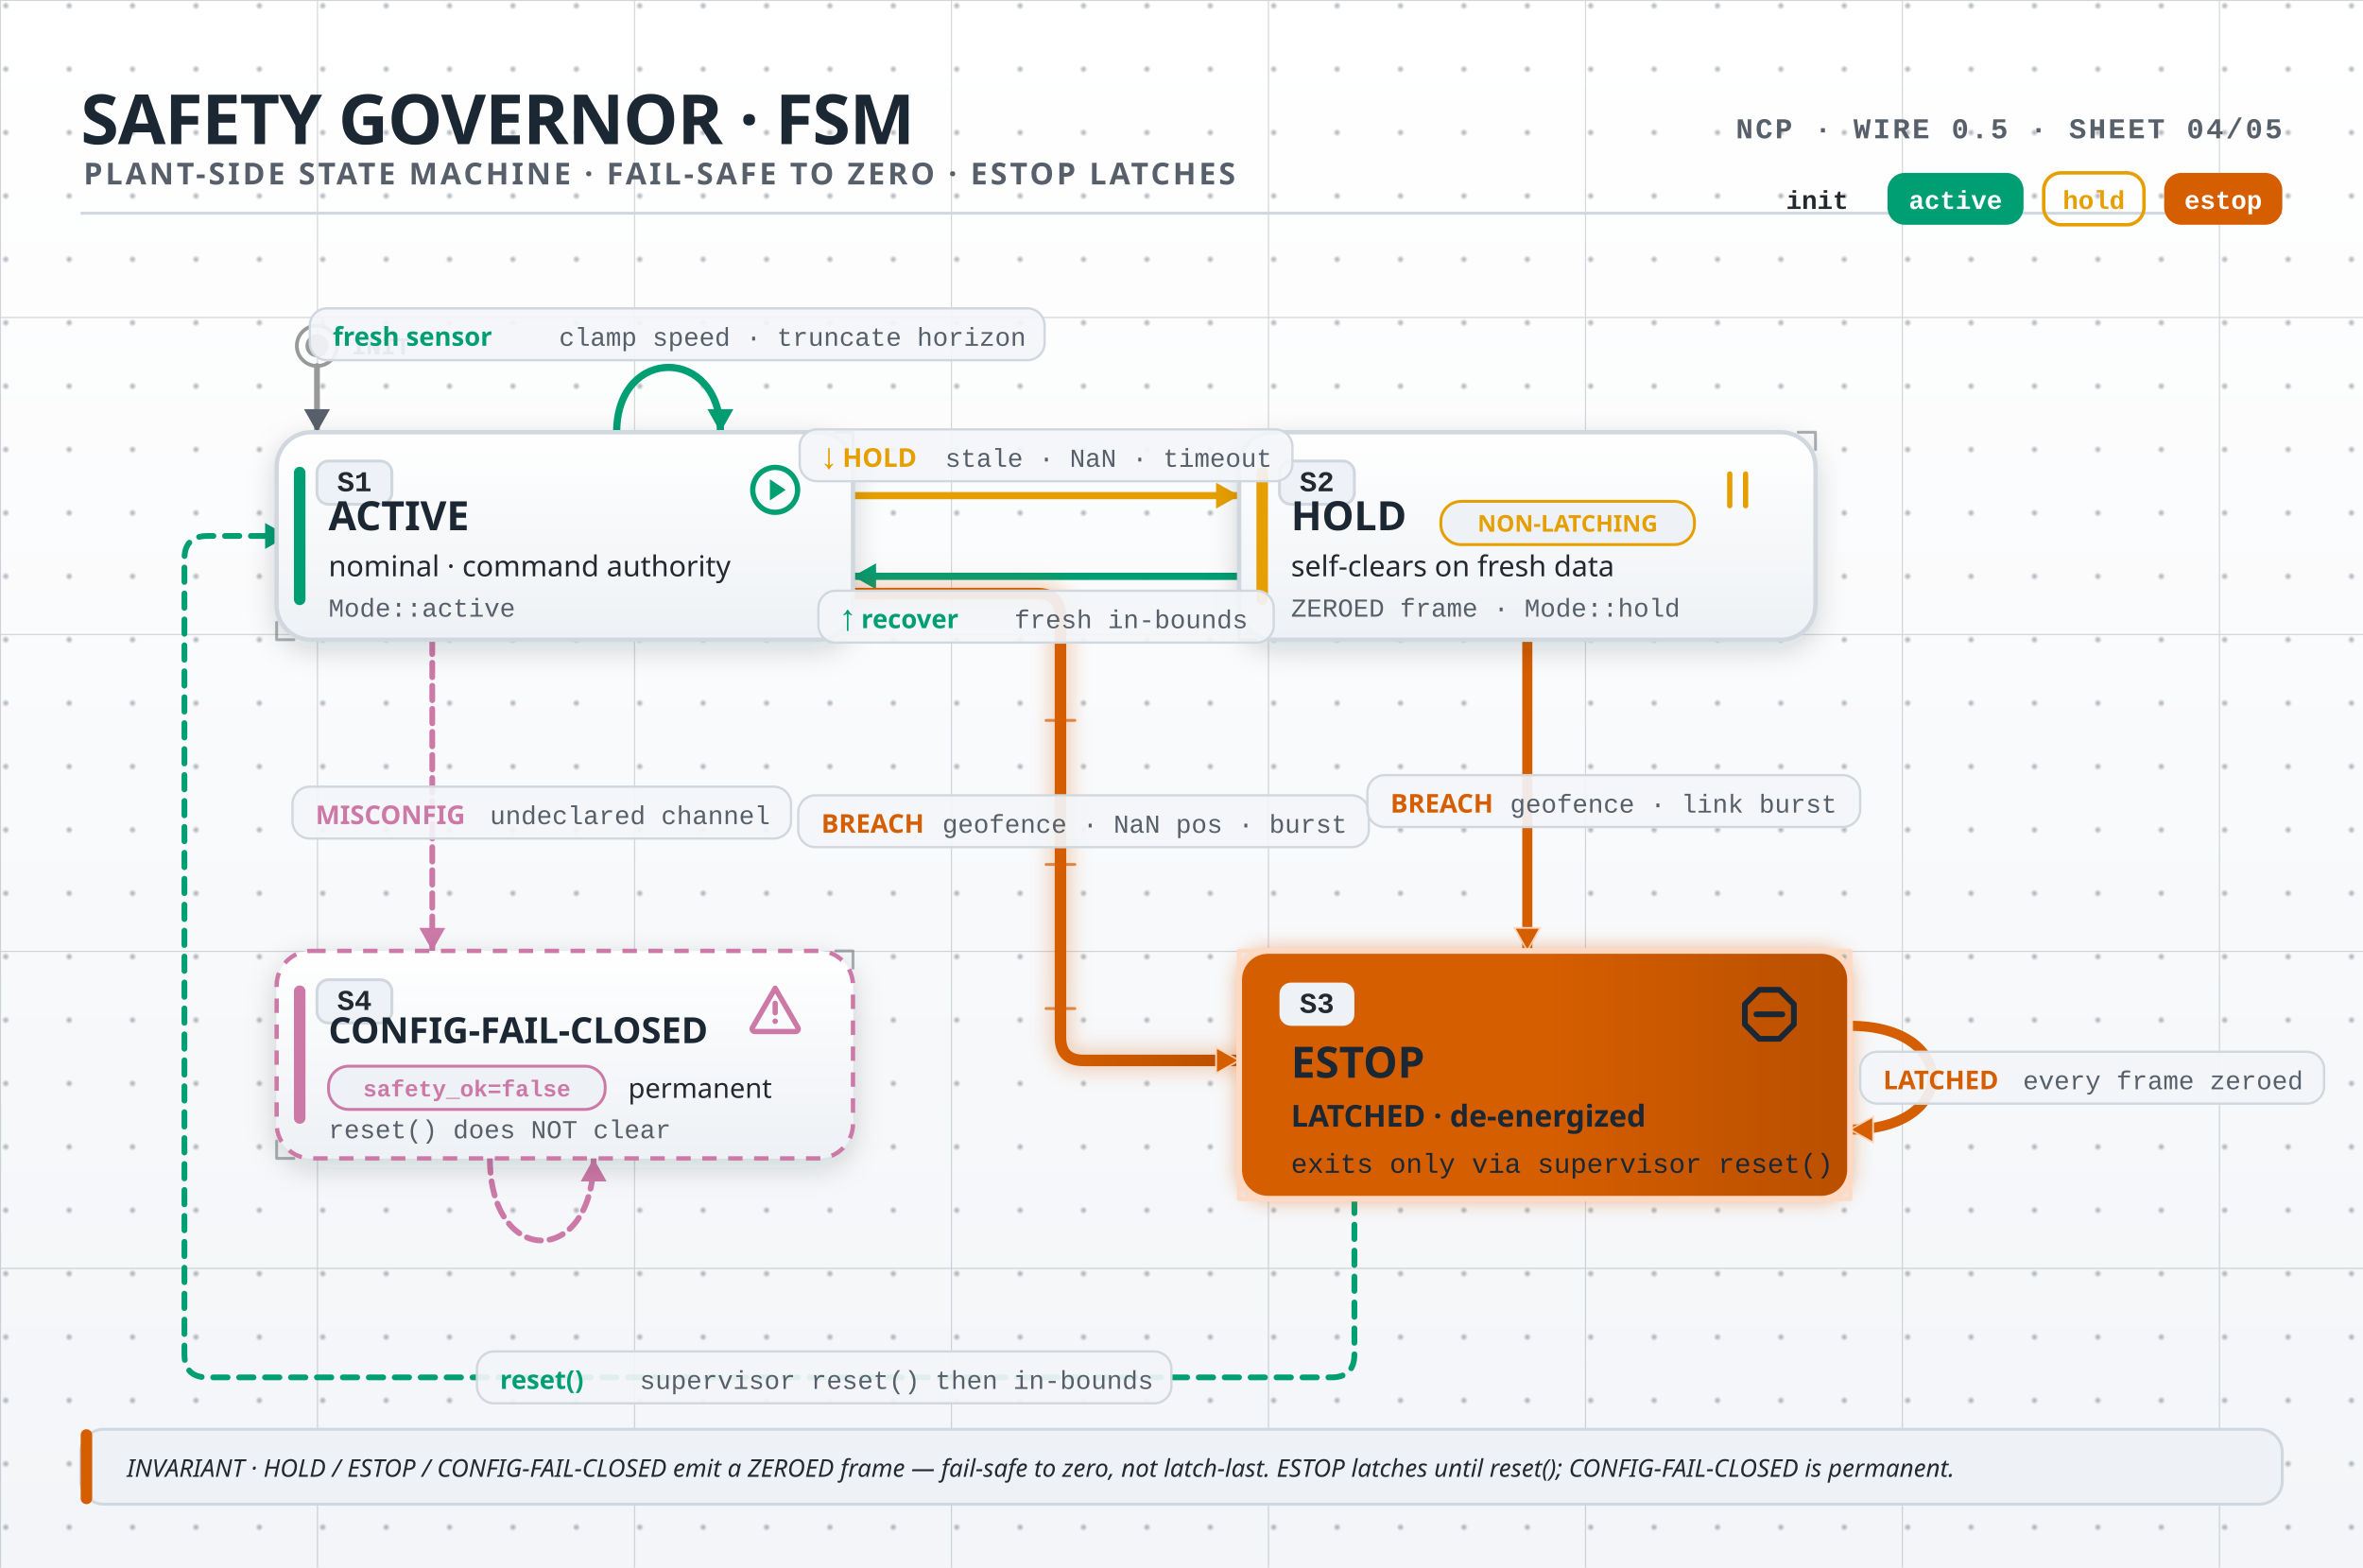
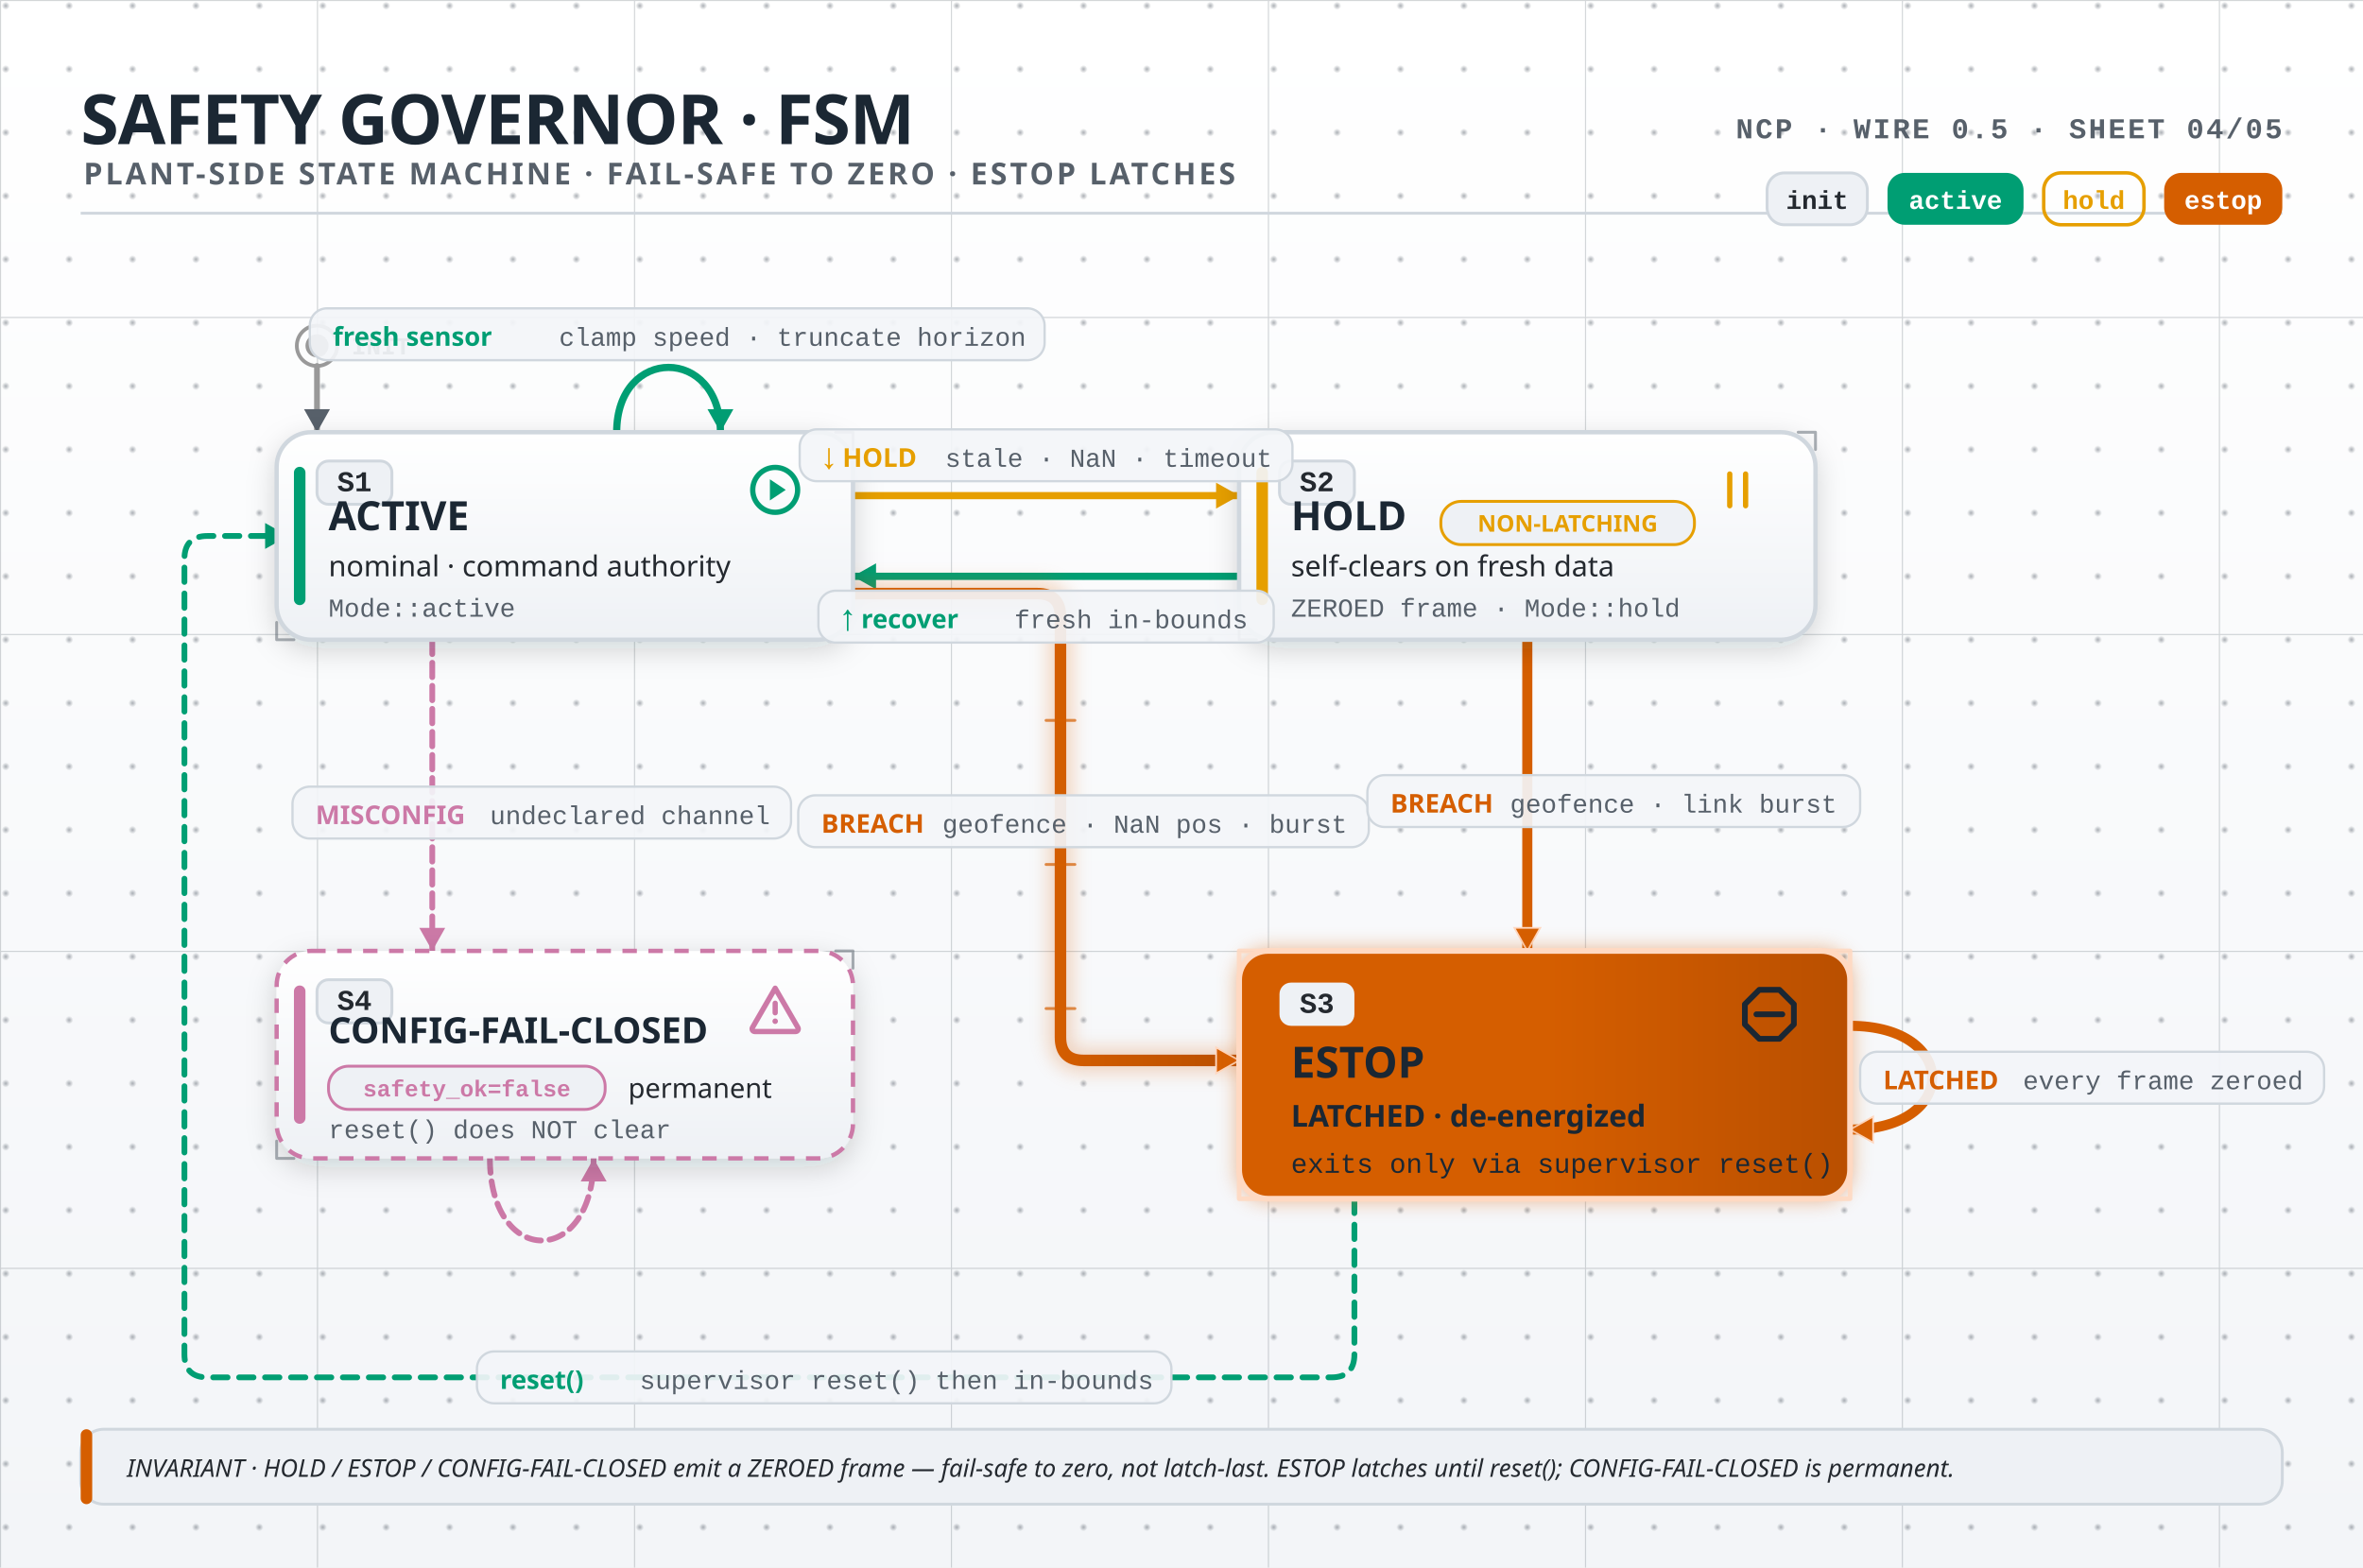
<svg xmlns="http://www.w3.org/2000/svg" width="820" height="544" viewBox="0 0 820 544" font-family="-apple-system, BlinkMacSystemFont, 'Segoe UI', 'Noto Sans', Helvetica, Arial, sans-serif" role="img">
  <defs>
    <linearGradient id="pageBg" x1="0" y1="0" x2="0" y2="1">
      <stop offset="0" stop-color="#ffffff" />
      <stop offset="1" stop-color="#f3f5f8" />
    </linearGradient>
    <linearGradient id="surface" x1="0" y1="0" x2="0" y2="1">
      <stop offset="0" stop-color="#ffffff" />
      <stop offset="1" stop-color="#eef1f5" />
    </linearGradient>
    <linearGradient id="busAction" x1="0" y1="0" x2="1" y2="0">
      <stop offset="0" stop-color="#D55E00" stop-opacity="1" />
      <stop offset="0.5" stop-color="#D55E00" stop-opacity="1" />
      <stop offset="1" stop-color="#b94f00" stop-opacity="1" />
    </linearGradient>
    <linearGradient id="contractHero" x1="0" y1="0" x2="1" y2="1">
      <stop offset="0" stop-color="#6D28D9" />
      <stop offset="1" stop-color="#5b21b6" />
    </linearGradient>
    <radialGradient id="gridDot" cx="0.5" cy="0.5" r="0.5">
      <stop offset="0" stop-color="#57606a" stop-opacity="0.5" />
      <stop offset="1" stop-color="#57606a" stop-opacity="0" />
    </radialGradient>
    <pattern id="grid" width="22" height="22" patternUnits="userSpaceOnUse">
      <circle cx="2" cy="2" r="1.4" fill="url(#gridDot)" />
    </pattern>
    <pattern id="gridMajor" width="110" height="110" patternUnits="userSpaceOnUse">
      <path d="M110 0H0V110" fill="none" stroke="#57606a" stroke-width="0.75" stroke-opacity="0.26" />
    </pattern>
    <filter id="soft" x="-40%" y="-40%" width="180%" height="180%" color-interpolation-filters="sRGB">
      <feDropShadow dx="0" dy="3" stdDeviation="5" flood-color="#1b2733" flood-opacity="0.18" />
    </filter>
    <filter id="halo" x="-60%" y="-60%" width="220%" height="220%" color-interpolation-filters="sRGB">
      <feGaussianBlur stdDeviation="3" />
    </filter>
    <filter id="glow" x="-90%" y="-90%" width="280%" height="280%" color-interpolation-filters="sRGB">
      <feGaussianBlur in="SourceAlpha" stdDeviation="3.4" result="b" />
      <feFlood flood-color="#D55E00" flood-opacity="0.4" />
      <feComposite in2="b" operator="in" result="g" />
      <feMerge>
        <feMergeNode in="g" />
        <feMergeNode in="SourceGraphic" />
      </feMerge>
    </filter>
    <marker id="arrowAction" markerUnits="userSpaceOnUse" markerWidth="12" markerHeight="12" refX="9" refY="5.5" orient="auto">
      <path d="M1,1 L9,5.5 L1,10 Z" fill="#D55E00" />
    </marker>
    <marker id="arrowControl" markerUnits="userSpaceOnUse" markerWidth="12" markerHeight="12" refX="9" refY="5.5" orient="auto">
      <path d="M1,1 L9,5.5 L1,10 Z" fill="#0072B2" />
    </marker>
    <marker id="replyControl" markerUnits="userSpaceOnUse" markerWidth="12" markerHeight="12" refX="9" refY="5.5" orient="auto">
      <path d="M2,1.5 L9,5.5 L2,9.5" fill="none" stroke="#0072B2" stroke-width="1.7" stroke-linecap="round" stroke-linejoin="round" />
    </marker>
    <marker id="arrowPercep" markerUnits="userSpaceOnUse" markerWidth="12" markerHeight="12" refX="9" refY="5.5" orient="auto">
      <path d="M1,1 L9,5.5 L1,10 Z" fill="#56B4E9" />
    </marker>
    <marker id="tapObserve" markerUnits="userSpaceOnUse" markerWidth="10" markerHeight="10" refX="5" refY="5" orient="auto">
      <circle cx="5" cy="5" r="3.2" fill="none" stroke="#999999" stroke-width="1.5" />
    </marker>
    <marker id="arrowContract" markerUnits="userSpaceOnUse" markerWidth="12" markerHeight="12" refX="9" refY="5.5" orient="auto">
      <path d="M1,1 L9,5.5 L1,10 Z" fill="#6D28D9" />
    </marker>
    <marker id="submoduleArrow" markerUnits="userSpaceOnUse" markerWidth="12" markerHeight="12" refX="9" refY="5.5" orient="auto">
      <path d="M2,1.5 L9,5.5 L2,9.5" fill="none" stroke="#999999" stroke-width="1.7" stroke-linecap="round" stroke-linejoin="round" />
    </marker>
    <marker id="arrowActive" markerUnits="userSpaceOnUse" markerWidth="12" markerHeight="12" refX="9" refY="5.5" orient="auto">
      <path d="M1,1 L9,5.5 L1,10 Z" fill="#009E73" />
    </marker>
    <marker id="arrowEstop" markerUnits="userSpaceOnUse" markerWidth="12" markerHeight="12" refX="9" refY="5.5" orient="auto">
      <path d="M1,1 L9,5.5 L1,10 Z" fill="#D55E00" stroke="#ffd9c2" stroke-width="0.6" />
    </marker>
    <marker id="arrowHold" markerUnits="userSpaceOnUse" markerWidth="12" markerHeight="12" refX="9" refY="5.5" orient="auto">
      <path d="M1,1 L9,5.5 L1,10 Z" fill="#E69F00" />
    </marker>
    <marker id="arrowMut" markerUnits="userSpaceOnUse" markerWidth="12" markerHeight="12" refX="9" refY="5.5" orient="auto">
      <path d="M1,1 L9,5.5 L1,10 Z" fill="#57606a" />
    </marker>
    <marker id="arrowConfig" markerUnits="userSpaceOnUse" markerWidth="12" markerHeight="12" refX="9" refY="5.5" orient="auto">
      <path d="M1,1 L9,5.5 L1,10 Z" fill="#CC79A7" />
    </marker>
    <filter id="glowContract" x="-90%" y="-90%" width="280%" height="280%" color-interpolation-filters="sRGB">
      <feGaussianBlur in="SourceAlpha" stdDeviation="3.4" result="b" />
      <feFlood flood-color="#6D28D9" flood-opacity="0.4" />
      <feComposite in2="b" operator="in" result="g" />
      <feMerge>
        <feMergeNode in="g" />
        <feMergeNode in="SourceGraphic" />
      </feMerge>
    </filter>
    <filter id="glowActive" x="-90%" y="-90%" width="280%" height="280%" color-interpolation-filters="sRGB">
      <feGaussianBlur in="SourceAlpha" stdDeviation="3.4" result="b" />
      <feFlood flood-color="#009E73" flood-opacity="0.4" />
      <feComposite in2="b" operator="in" result="g" />
      <feMerge>
        <feMergeNode in="g" />
        <feMergeNode in="SourceGraphic" />
      </feMerge>
    </filter>
  </defs>
  <rect x="0" y="0" width="820" height="544" rx="0" fill="url(#pageBg)" />
  <rect x="0" y="0" width="820" height="544" rx="0" fill="url(#gridMajor)" />
  <rect x="0" y="0" width="820" height="544" rx="0" fill="url(#grid)" />
  <text x="28" y="50" font-family="-apple-system, BlinkMacSystemFont, 'Segoe UI', 'Noto Sans', Helvetica, Arial, sans-serif" font-size="24" font-weight="800" font-style="normal" fill="#1b2733" text-anchor="start" letter-spacing="-0.3" text-rendering="geometricPrecision">SAFETY GOVERNOR · FSM</text>
  <text x="29" y="64" font-family="-apple-system, BlinkMacSystemFont, 'Segoe UI', 'Noto Sans', Helvetica, Arial, sans-serif" font-size="10.5" font-weight="600" font-style="normal" fill="#57606a" text-anchor="start" letter-spacing="1.0" text-rendering="geometricPrecision">PLANT-SIDE STATE MACHINE  ·  FAIL-SAFE TO ZERO  ·  ESTOP LATCHES</text>
  <line x1="28" y1="74" x2="792" y2="74" stroke="#d0d7de" stroke-width="1" stroke-linecap="butt" />
  <text x="792" y="48" font-family="ui-monospace, SFMono-Regular, 'SF Mono', Menlo, Consolas, 'Liberation Mono', monospace" font-size="10" font-weight="600" font-style="normal" fill="#57606a" text-anchor="end" letter-spacing="0.8" text-rendering="geometricPrecision">NCP · WIRE 0.5 · SHEET 04/05</text>
  <rect x="751.0" y="60" width="41.0" height="18" rx="6" fill="#D55E00" />
  <text x="771.5" y="72.5" font-family="ui-monospace, SFMono-Regular, 'SF Mono', Menlo, Consolas, 'Liberation Mono', monospace" font-size="9" font-weight="700" font-style="normal" fill="#fff" text-anchor="middle" text-rendering="geometricPrecision">estop</text>
  <rect x="709.2" y="60" width="34.8" height="18" rx="6" fill="none" stroke="#E69F00" stroke-width="1.2" />
  <text x="726.6" y="72.5" font-family="ui-monospace, SFMono-Regular, 'SF Mono', Menlo, Consolas, 'Liberation Mono', monospace" font-size="9" font-weight="700" font-style="normal" fill="#E69F00" text-anchor="middle" text-rendering="geometricPrecision">hold</text>
  <rect x="655.0" y="60" width="47.2" height="18" rx="6" fill="#009E73" />
  <text x="678.6" y="72.5" font-family="ui-monospace, SFMono-Regular, 'SF Mono', Menlo, Consolas, 'Liberation Mono', monospace" font-size="9" font-weight="700" font-style="normal" fill="#fff" text-anchor="middle" text-rendering="geometricPrecision">active</text>
-   <rect x="613.2" y="60" width="34.8" height="18" rx="6" fill="none" stroke="None" stroke-width="1.2" />
+   <rect x="613.2" y="60" width="34.8" height="18" rx="6" fill="#eef1f5" stroke="#d0d7de" stroke-width="1" />
  <text x="630.6" y="72.5" font-family="ui-monospace, SFMono-Regular, 'SF Mono', Menlo, Consolas, 'Liberation Mono', monospace" font-size="9" font-weight="700" font-style="normal" fill="#24292f" text-anchor="middle" text-rendering="geometricPrecision">init</text>
  <circle cx="110" cy="120" r="4" fill="#999999" />
  <circle cx="110" cy="120" r="7" fill="none" stroke="#999999" stroke-width="1.3" />
  <text x="122" y="123" font-family="ui-monospace, SFMono-Regular, 'SF Mono', Menlo, Consolas, 'Liberation Mono', monospace" font-size="8.5" font-weight="700" font-style="normal" fill="#57606a" text-anchor="start" text-rendering="geometricPrecision">INIT</text>
  <line x1="110" y1="127" x2="110" y2="150" stroke="#999999" stroke-width="2" stroke-linecap="round" marker-end="url(#arrowMut)" />
  <path d="M214,150 C214,120 250,120 250,150" fill="none" stroke="#009E73" stroke-width="2.5" stroke-linecap="round" stroke-linejoin="round" marker-end="url(#arrowActive)" />
  <path d="M296,172 L430,172" fill="none" stroke="#E69F00" stroke-width="2.5" stroke-linecap="round" stroke-linejoin="round" marker-end="url(#arrowHold)" />
  <path d="M430,200 L296,200" fill="none" stroke="#009E73" stroke-width="2.5" stroke-linecap="round" stroke-linejoin="round" marker-end="url(#arrowActive)" />
  <path d="M296,206 L360,206 Q368,206 368,214 L368,360 Q368,368 376,368 L430,368" fill="none" stroke="#D55E00" stroke-width="9" stroke-linecap="round" stroke-linejoin="round" stroke-opacity="0.22" filter="url(#halo)" />
  <path d="M296,206 L360,206 Q368,206 368,214 L368,360 Q368,368 376,368 L430,368" fill="none" stroke="url(#busAction)" stroke-width="4" stroke-linecap="round" stroke-linejoin="round" marker-end="url(#arrowEstop)" />
  <line x1="363" y1="250" x2="373" y2="250" stroke="#D55E00" stroke-width="1" stroke-linecap="round" stroke-opacity="0.7" />
  <line x1="363" y1="300" x2="373" y2="300" stroke="#D55E00" stroke-width="1" stroke-linecap="round" stroke-opacity="0.7" />
  <line x1="363" y1="350" x2="373" y2="350" stroke="#D55E00" stroke-width="1" stroke-linecap="round" stroke-opacity="0.7" />
  <path d="M530,222 L530,330" fill="none" stroke="#D55E00" stroke-width="3.5" stroke-linecap="round" stroke-linejoin="round" marker-end="url(#arrowEstop)" />
  <path d="M642,356 C680,356 680,392 642,392" fill="none" stroke="#D55E00" stroke-width="3.5" stroke-linecap="round" stroke-linejoin="round" marker-end="url(#arrowEstop)" />
  <path d="M470,416 L470,470 Q470,478 462,478 L72,478 Q64,478 64,470 L64,194 Q64,186 72,186 L100,186" fill="none" stroke="#009E73" stroke-width="2" stroke-linecap="round" stroke-linejoin="round" stroke-dasharray="5 4" marker-end="url(#arrowActive)" />
  <path d="M150,222 L150,330" fill="none" stroke="#CC79A7" stroke-width="2" stroke-linecap="round" stroke-linejoin="round" stroke-dasharray="5 3" marker-end="url(#arrowConfig)" />
  <path d="M170,402 C170,440 206,440 206,402" fill="none" stroke="#CC79A7" stroke-width="2" stroke-linecap="round" stroke-linejoin="round" stroke-dasharray="5 3" marker-end="url(#arrowConfig)" />
  <rect x="96" y="150" width="200" height="72" rx="12" fill="url(#surface)" filter="url(#soft)" />
  <rect x="96" y="150" width="200" height="72" rx="12" fill="none" stroke="#d0d7de" stroke-width="1.5" />
  <rect x="102" y="162" width="4" height="48" rx="2" fill="#009E73" />
  <path d="M290,150 L296,150 L296,156" fill="none" stroke="#57606a" stroke-width="1" stroke-linecap="round" stroke-linejoin="round" stroke-opacity="0.5" />
  <path d="M96,216 L96,222 L102,222" fill="none" stroke="#57606a" stroke-width="1" stroke-linecap="round" stroke-linejoin="round" stroke-opacity="0.5" />
  <rect x="110" y="160" width="26" height="15" rx="4" fill="#eef1f5" stroke="#d0d7de" stroke-width="1" />
  <text x="123" y="170.5" font-family="ui-monospace, SFMono-Regular, 'SF Mono', Menlo, Consolas, 'Liberation Mono', monospace" font-size="10" font-weight="700" font-style="normal" fill="#24292f" text-anchor="middle" text-rendering="geometricPrecision">S1</text>
  <g transform="translate(258,159) scale(0.9167)" fill="none" stroke="#009E73" stroke-width="2" stroke-linecap="round" stroke-linejoin="round">
    <circle cx="12" cy="12" r="8.5" />
    <path d="M10 8 L16 12 L10 16 Z" fill="#009E73" stroke="none" />
  </g>
  <text x="114" y="184" font-family="-apple-system, BlinkMacSystemFont, 'Segoe UI', 'Noto Sans', Helvetica, Arial, sans-serif" font-size="14" font-weight="700" font-style="normal" fill="#1b2733" text-anchor="start" text-rendering="geometricPrecision">ACTIVE</text>
  <text x="114" y="200" font-family="-apple-system, BlinkMacSystemFont, 'Segoe UI', 'Noto Sans', Helvetica, Arial, sans-serif" font-size="10" font-weight="500" font-style="normal" fill="#24292f" text-anchor="start" text-rendering="geometricPrecision">nominal · command authority</text>
  <text x="114" y="214" font-family="ui-monospace, SFMono-Regular, 'SF Mono', Menlo, Consolas, 'Liberation Mono', monospace" font-size="9" font-weight="500" font-style="normal" fill="#57606a" text-anchor="start" text-rendering="geometricPrecision">Mode::active</text>
  <rect x="430" y="150" width="200" height="72" rx="12" fill="url(#surface)" filter="url(#soft)" />
  <rect x="430" y="150" width="200" height="72" rx="12" fill="none" stroke="#d0d7de" stroke-width="1.5" />
  <rect x="436" y="162" width="4" height="48" rx="2" fill="#E69F00" />
  <path d="M624,150 L630,150 L630,156" fill="none" stroke="#57606a" stroke-width="1" stroke-linecap="round" stroke-linejoin="round" stroke-opacity="0.5" />
  <path d="M430,216 L430,222 L436,222" fill="none" stroke="#57606a" stroke-width="1" stroke-linecap="round" stroke-linejoin="round" stroke-opacity="0.5" />
  <rect x="444" y="160" width="26" height="15" rx="4" fill="#eef1f5" stroke="#d0d7de" stroke-width="1" />
  <text x="457" y="170.5" font-family="ui-monospace, SFMono-Regular, 'SF Mono', Menlo, Consolas, 'Liberation Mono', monospace" font-size="10" font-weight="700" font-style="normal" fill="#24292f" text-anchor="middle" text-rendering="geometricPrecision">S2</text>
  <g transform="translate(592,159) scale(0.9167)" fill="none" stroke="#E69F00" stroke-width="2" stroke-linecap="round" stroke-linejoin="round">
    <path d="M9 6v12M15 6v12" />
  </g>
  <text x="448" y="184" font-family="-apple-system, BlinkMacSystemFont, 'Segoe UI', 'Noto Sans', Helvetica, Arial, sans-serif" font-size="14" font-weight="700" font-style="normal" fill="#1b2733" text-anchor="start" text-rendering="geometricPrecision">HOLD</text>
  <rect x="500" y="174" width="88" height="15" rx="7" fill="#eef1f5" stroke="#E69F00" stroke-width="1" />
  <text x="544" y="184.5" font-family="-apple-system, BlinkMacSystemFont, 'Segoe UI', 'Noto Sans', Helvetica, Arial, sans-serif" font-size="8" font-weight="700" font-style="normal" fill="#E69F00" text-anchor="middle" text-rendering="geometricPrecision">NON-LATCHING</text>
  <text x="448" y="200" font-family="-apple-system, BlinkMacSystemFont, 'Segoe UI', 'Noto Sans', Helvetica, Arial, sans-serif" font-size="10" font-weight="500" font-style="normal" fill="#24292f" text-anchor="start" text-rendering="geometricPrecision">self-clears on fresh data</text>
  <text x="448" y="214" font-family="ui-monospace, SFMono-Regular, 'SF Mono', Menlo, Consolas, 'Liberation Mono', monospace" font-size="9" font-weight="500" font-style="normal" fill="#57606a" text-anchor="start" text-rendering="geometricPrecision">ZEROED frame · Mode::hold</text>
  <rect x="96" y="330" width="200" height="72" rx="12" fill="url(#surface)" filter="url(#soft)" />
  <rect x="96" y="330" width="200" height="72" rx="12" fill="none" stroke="#CC79A7" stroke-width="1.5" stroke-dasharray="5 4" fill-opacity="0.7" />
  <rect x="102" y="342" width="4" height="48" rx="2" fill="#CC79A7" />
  <path d="M290,330 L296,330 L296,336" fill="none" stroke="#57606a" stroke-width="1" stroke-linecap="round" stroke-linejoin="round" stroke-opacity="0.5" />
  <path d="M96,396 L96,402 L102,402" fill="none" stroke="#57606a" stroke-width="1" stroke-linecap="round" stroke-linejoin="round" stroke-opacity="0.5" />
  <rect x="110" y="340" width="26" height="15" rx="4" fill="#eef1f5" stroke="#d0d7de" stroke-width="1" />
  <text x="123" y="350.5" font-family="ui-monospace, SFMono-Regular, 'SF Mono', Menlo, Consolas, 'Liberation Mono', monospace" font-size="10" font-weight="700" font-style="normal" fill="#24292f" text-anchor="middle" text-rendering="geometricPrecision">S4</text>
  <g transform="translate(258,339) scale(0.9167)" fill="none" stroke="#CC79A7" stroke-width="2" stroke-linecap="round" stroke-linejoin="round">
    <path d="M12 4.3 20.6 19.2a1 1 0 0 1-0.87 1.5H4.27a1 1 0 0 1-0.87-1.5L12 4.3Z" />
    <path d="M12 10v3.6" />
    <circle cx="12" cy="16.8" r="1.05" fill="#CC79A7" stroke="none" />
  </g>
  <text x="114" y="362" font-family="-apple-system, BlinkMacSystemFont, 'Segoe UI', 'Noto Sans', Helvetica, Arial, sans-serif" font-size="12.5" font-weight="700" font-style="normal" fill="#1b2733" text-anchor="start" text-rendering="geometricPrecision">CONFIG-FAIL-CLOSED</text>
  <rect x="114" y="370" width="96" height="15" rx="7" fill="#eef1f5" stroke="#CC79A7" stroke-width="1" />
  <text x="162" y="380.5" font-family="ui-monospace, SFMono-Regular, 'SF Mono', Menlo, Consolas, 'Liberation Mono', monospace" font-size="8" font-weight="700" font-style="normal" fill="#CC79A7" text-anchor="middle" text-rendering="geometricPrecision">safety_ok=false</text>
  <text x="218" y="381" font-family="-apple-system, BlinkMacSystemFont, 'Segoe UI', 'Noto Sans', Helvetica, Arial, sans-serif" font-size="9.5" font-weight="500" font-style="normal" fill="#24292f" text-anchor="start" text-rendering="geometricPrecision">permanent</text>
  <text x="114" y="395" font-family="ui-monospace, SFMono-Regular, 'SF Mono', Menlo, Consolas, 'Liberation Mono', monospace" font-size="9" font-weight="500" font-style="normal" fill="#57606a" text-anchor="start" text-rendering="geometricPrecision">reset() does NOT clear</text>
  <rect x="430" y="330" width="212" height="86" rx="10" fill="url(#busAction)" stroke="#ffd9c2" stroke-width="2" filter="url(#glow)" />
  <path d="M439,330 L430,330 L430,339" fill="none" stroke="#ffd9c2" stroke-width="1.6" stroke-linecap="round" stroke-linejoin="round" stroke-opacity="0.9" />
  <path d="M633,330 L642,330 L642,339" fill="none" stroke="#ffd9c2" stroke-width="1.6" stroke-linecap="round" stroke-linejoin="round" stroke-opacity="0.9" />
  <path d="M439,416 L430,416 L430,407" fill="none" stroke="#ffd9c2" stroke-width="1.6" stroke-linecap="round" stroke-linejoin="round" stroke-opacity="0.9" />
  <path d="M633,416 L642,416 L642,407" fill="none" stroke="#ffd9c2" stroke-width="1.6" stroke-linecap="round" stroke-linejoin="round" stroke-opacity="0.9" />
  <rect x="444" y="341" width="26" height="15" rx="4" fill="#eef1f5" />
  <text x="457" y="351.5" font-family="ui-monospace, SFMono-Regular, 'SF Mono', Menlo, Consolas, 'Liberation Mono', monospace" font-size="10" font-weight="700" font-style="normal" fill="#24292f" text-anchor="middle" text-rendering="geometricPrecision">S3</text>
  <g transform="translate(602,340) scale(1)" fill="none" stroke="#1b2733" stroke-width="2" stroke-linecap="round" stroke-linejoin="round">
    <path d="M8.5 3.5 H15.5 L20.5 8.5 V15.5 L15.5 20.5 H8.5 L3.5 15.5 V8.5 Z" />
    <path d="M7.5 12 H16.5" />
  </g>
  <text x="448" y="374" font-family="-apple-system, BlinkMacSystemFont, 'Segoe UI', 'Noto Sans', Helvetica, Arial, sans-serif" font-size="15" font-weight="800" font-style="normal" fill="#1b2733" text-anchor="start" text-rendering="geometricPrecision">ESTOP</text>
  <text x="448" y="391" font-family="-apple-system, BlinkMacSystemFont, 'Segoe UI', 'Noto Sans', Helvetica, Arial, sans-serif" font-size="10.5" font-weight="600" font-style="normal" fill="#1b2733" text-anchor="start" text-rendering="geometricPrecision">LATCHED · de-energized</text>
  <text x="448" y="407" font-family="ui-monospace, SFMono-Regular, 'SF Mono', Menlo, Consolas, 'Liberation Mono', monospace" font-size="9.5" font-weight="500" font-style="normal" fill="#1b2733" text-anchor="start" text-rendering="geometricPrecision">exits only via supervisor reset()</text>
  <rect x="107.5" y="107" width="255" height="18" rx="6" fill="#f3f5f8" stroke="#d0d7de" stroke-width="0.8" fill-opacity="0.92" />
  <text x="115.5" y="120" font-family="-apple-system, BlinkMacSystemFont, 'Segoe UI', 'Noto Sans', Helvetica, Arial, sans-serif" font-size="9" font-weight="700" font-style="normal" fill="#009E73" text-anchor="start" text-rendering="geometricPrecision">fresh sensor</text>
  <text x="194" y="120" font-family="ui-monospace, SFMono-Regular, 'SF Mono', Menlo, Consolas, 'Liberation Mono', monospace" font-size="9" font-weight="500" font-style="normal" fill="#57606a" text-anchor="start" text-rendering="geometricPrecision">clamp speed · truncate horizon</text>
  <rect x="277.5" y="149" width="171" height="18" rx="6" fill="#f3f5f8" stroke="#d0d7de" stroke-width="0.8" fill-opacity="0.92" />
  <text x="285.5" y="162" font-family="-apple-system, BlinkMacSystemFont, 'Segoe UI', 'Noto Sans', Helvetica, Arial, sans-serif" font-size="9" font-weight="700" font-style="normal" fill="#E69F00" text-anchor="start" text-rendering="geometricPrecision">↓ HOLD</text>
  <text x="328" y="162" font-family="ui-monospace, SFMono-Regular, 'SF Mono', Menlo, Consolas, 'Liberation Mono', monospace" font-size="9" font-weight="500" font-style="normal" fill="#57606a" text-anchor="start" text-rendering="geometricPrecision">stale · NaN · timeout</text>
  <rect x="284.0" y="205" width="158" height="18" rx="6" fill="#f3f5f8" stroke="#d0d7de" stroke-width="0.8" fill-opacity="0.92" />
  <text x="292.0" y="218" font-family="-apple-system, BlinkMacSystemFont, 'Segoe UI', 'Noto Sans', Helvetica, Arial, sans-serif" font-size="9" font-weight="700" font-style="normal" fill="#009E73" text-anchor="start" text-rendering="geometricPrecision">↑ recover</text>
  <text x="352" y="218" font-family="ui-monospace, SFMono-Regular, 'SF Mono', Menlo, Consolas, 'Liberation Mono', monospace" font-size="9" font-weight="500" font-style="normal" fill="#57606a" text-anchor="start" text-rendering="geometricPrecision">fresh in-bounds</text>
  <rect x="277.0" y="276" width="198" height="18" rx="6" fill="#f3f5f8" stroke="#d0d7de" stroke-width="0.8" fill-opacity="0.92" />
  <text x="285.0" y="289" font-family="-apple-system, BlinkMacSystemFont, 'Segoe UI', 'Noto Sans', Helvetica, Arial, sans-serif" font-size="9" font-weight="700" font-style="normal" fill="#D55E00" text-anchor="start" text-rendering="geometricPrecision">BREACH</text>
  <text x="327" y="289" font-family="ui-monospace, SFMono-Regular, 'SF Mono', Menlo, Consolas, 'Liberation Mono', monospace" font-size="9" font-weight="500" font-style="normal" fill="#57606a" text-anchor="start" text-rendering="geometricPrecision">geofence · NaN pos · burst</text>
  <rect x="474.5" y="269" width="171" height="18" rx="6" fill="#f3f5f8" stroke="#d0d7de" stroke-width="0.8" fill-opacity="0.92" />
  <text x="482.5" y="282" font-family="-apple-system, BlinkMacSystemFont, 'Segoe UI', 'Noto Sans', Helvetica, Arial, sans-serif" font-size="9" font-weight="700" font-style="normal" fill="#D55E00" text-anchor="start" text-rendering="geometricPrecision">BREACH</text>
  <text x="524" y="282" font-family="ui-monospace, SFMono-Regular, 'SF Mono', Menlo, Consolas, 'Liberation Mono', monospace" font-size="9" font-weight="500" font-style="normal" fill="#57606a" text-anchor="start" text-rendering="geometricPrecision">geofence · link burst</text>
  <rect x="645.5" y="365" width="161" height="18" rx="6" fill="#f3f5f8" stroke="#d0d7de" stroke-width="0.8" fill-opacity="0.92" />
  <text x="653.5" y="378" font-family="-apple-system, BlinkMacSystemFont, 'Segoe UI', 'Noto Sans', Helvetica, Arial, sans-serif" font-size="9" font-weight="700" font-style="normal" fill="#D55E00" text-anchor="start" text-rendering="geometricPrecision">LATCHED</text>
  <text x="702" y="378" font-family="ui-monospace, SFMono-Regular, 'SF Mono', Menlo, Consolas, 'Liberation Mono', monospace" font-size="9" font-weight="500" font-style="normal" fill="#57606a" text-anchor="start" text-rendering="geometricPrecision">every frame zeroed</text>
  <rect x="165.5" y="469" width="241" height="18" rx="6" fill="#f3f5f8" stroke="#d0d7de" stroke-width="0.8" fill-opacity="0.92" />
  <text x="173.5" y="482" font-family="-apple-system, BlinkMacSystemFont, 'Segoe UI', 'Noto Sans', Helvetica, Arial, sans-serif" font-size="9" font-weight="700" font-style="normal" fill="#009E73" text-anchor="start" text-rendering="geometricPrecision">reset()</text>
  <text x="222" y="482" font-family="ui-monospace, SFMono-Regular, 'SF Mono', Menlo, Consolas, 'Liberation Mono', monospace" font-size="9" font-weight="500" font-style="normal" fill="#57606a" text-anchor="start" text-rendering="geometricPrecision">supervisor reset() then in-bounds</text>
  <rect x="101.5" y="273" width="173" height="18" rx="6" fill="#f3f5f8" stroke="#d0d7de" stroke-width="0.8" fill-opacity="0.92" />
  <text x="109.5" y="286" font-family="-apple-system, BlinkMacSystemFont, 'Segoe UI', 'Noto Sans', Helvetica, Arial, sans-serif" font-size="9" font-weight="700" font-style="normal" fill="#CC79A7" text-anchor="start" text-rendering="geometricPrecision">MISCONFIG</text>
  <text x="170" y="286" font-family="ui-monospace, SFMono-Regular, 'SF Mono', Menlo, Consolas, 'Liberation Mono', monospace" font-size="9" font-weight="500" font-style="normal" fill="#57606a" text-anchor="start" text-rendering="geometricPrecision">undeclared channel</text>
  <rect x="28" y="496" width="764" height="26" rx="8" fill="#eef1f5" stroke="#d0d7de" stroke-width="1" />
  <rect x="28" y="496" width="4" height="26" rx="2" fill="#D55E00" />
  <text x="44" y="512.5" font-family="-apple-system, BlinkMacSystemFont, 'Segoe UI', 'Noto Sans', Helvetica, Arial, sans-serif" font-size="8.5" font-weight="500" font-style="italic" fill="#24292f" text-anchor="start" text-rendering="geometricPrecision">INVARIANT · HOLD / ESTOP / CONFIG-FAIL-CLOSED emit a ZEROED frame — fail-safe to zero, not latch-last.  ESTOP latches until reset(); CONFIG-FAIL-CLOSED is permanent.</text>
</svg>
